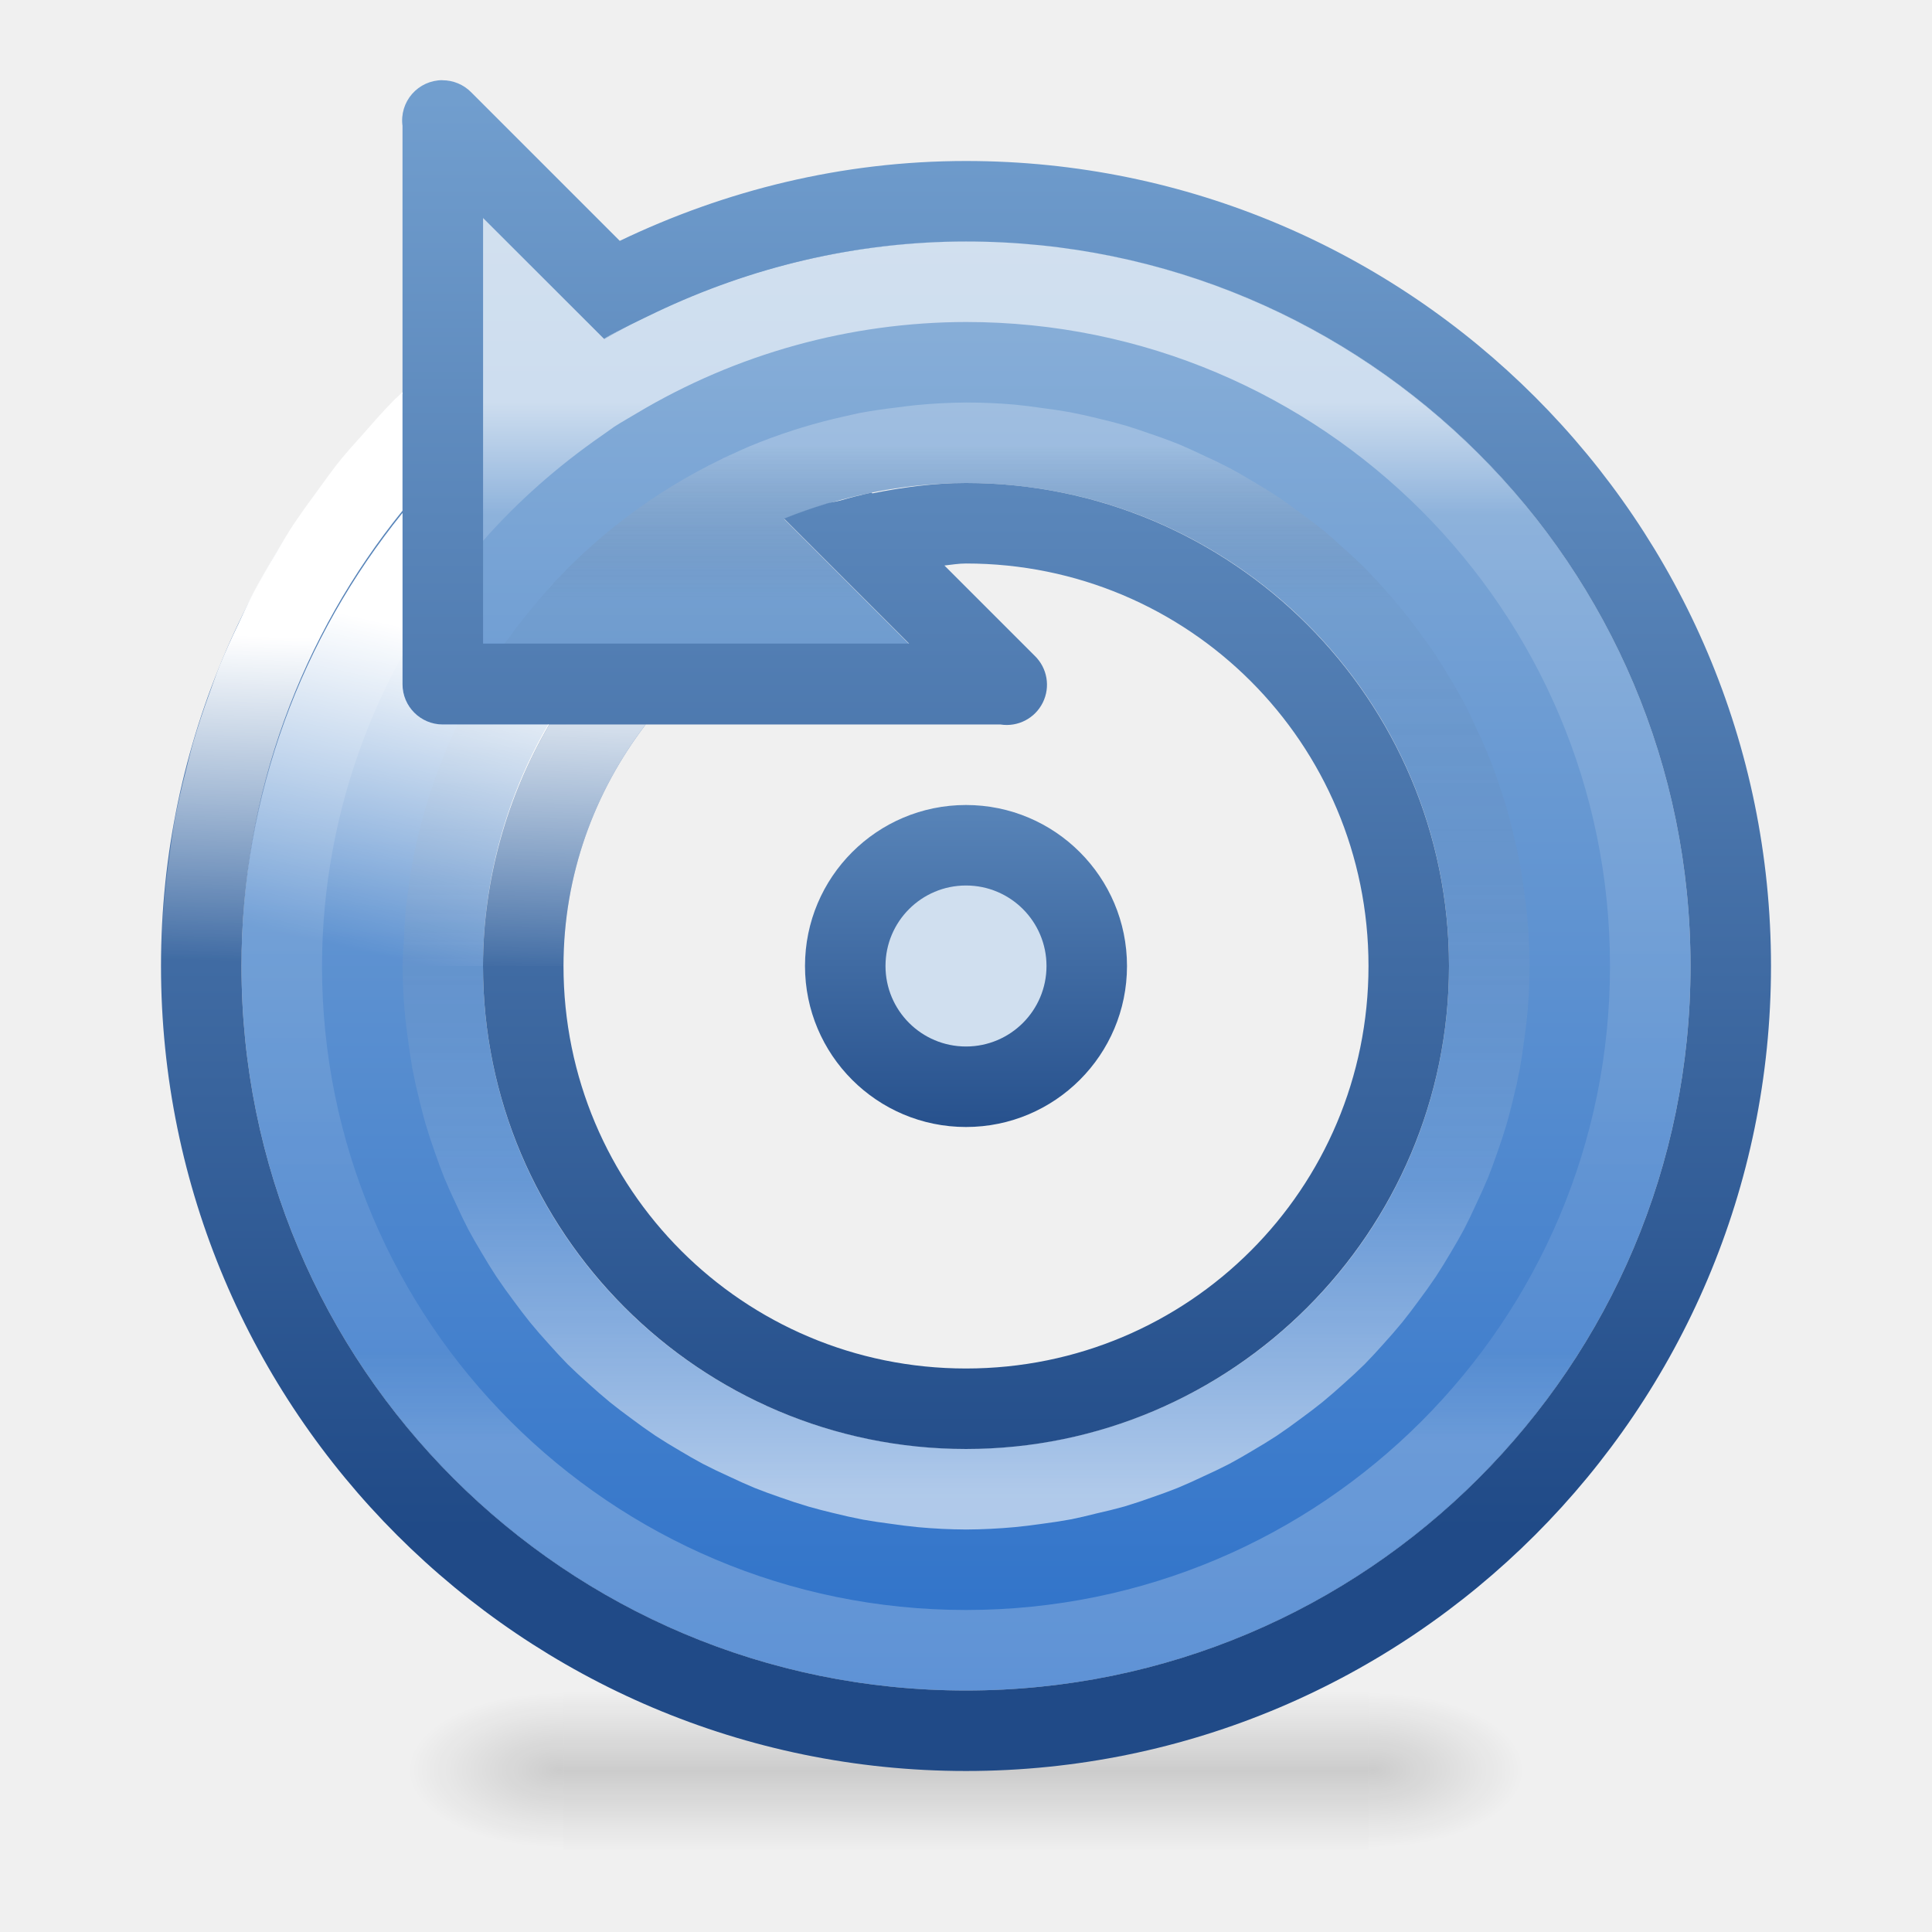
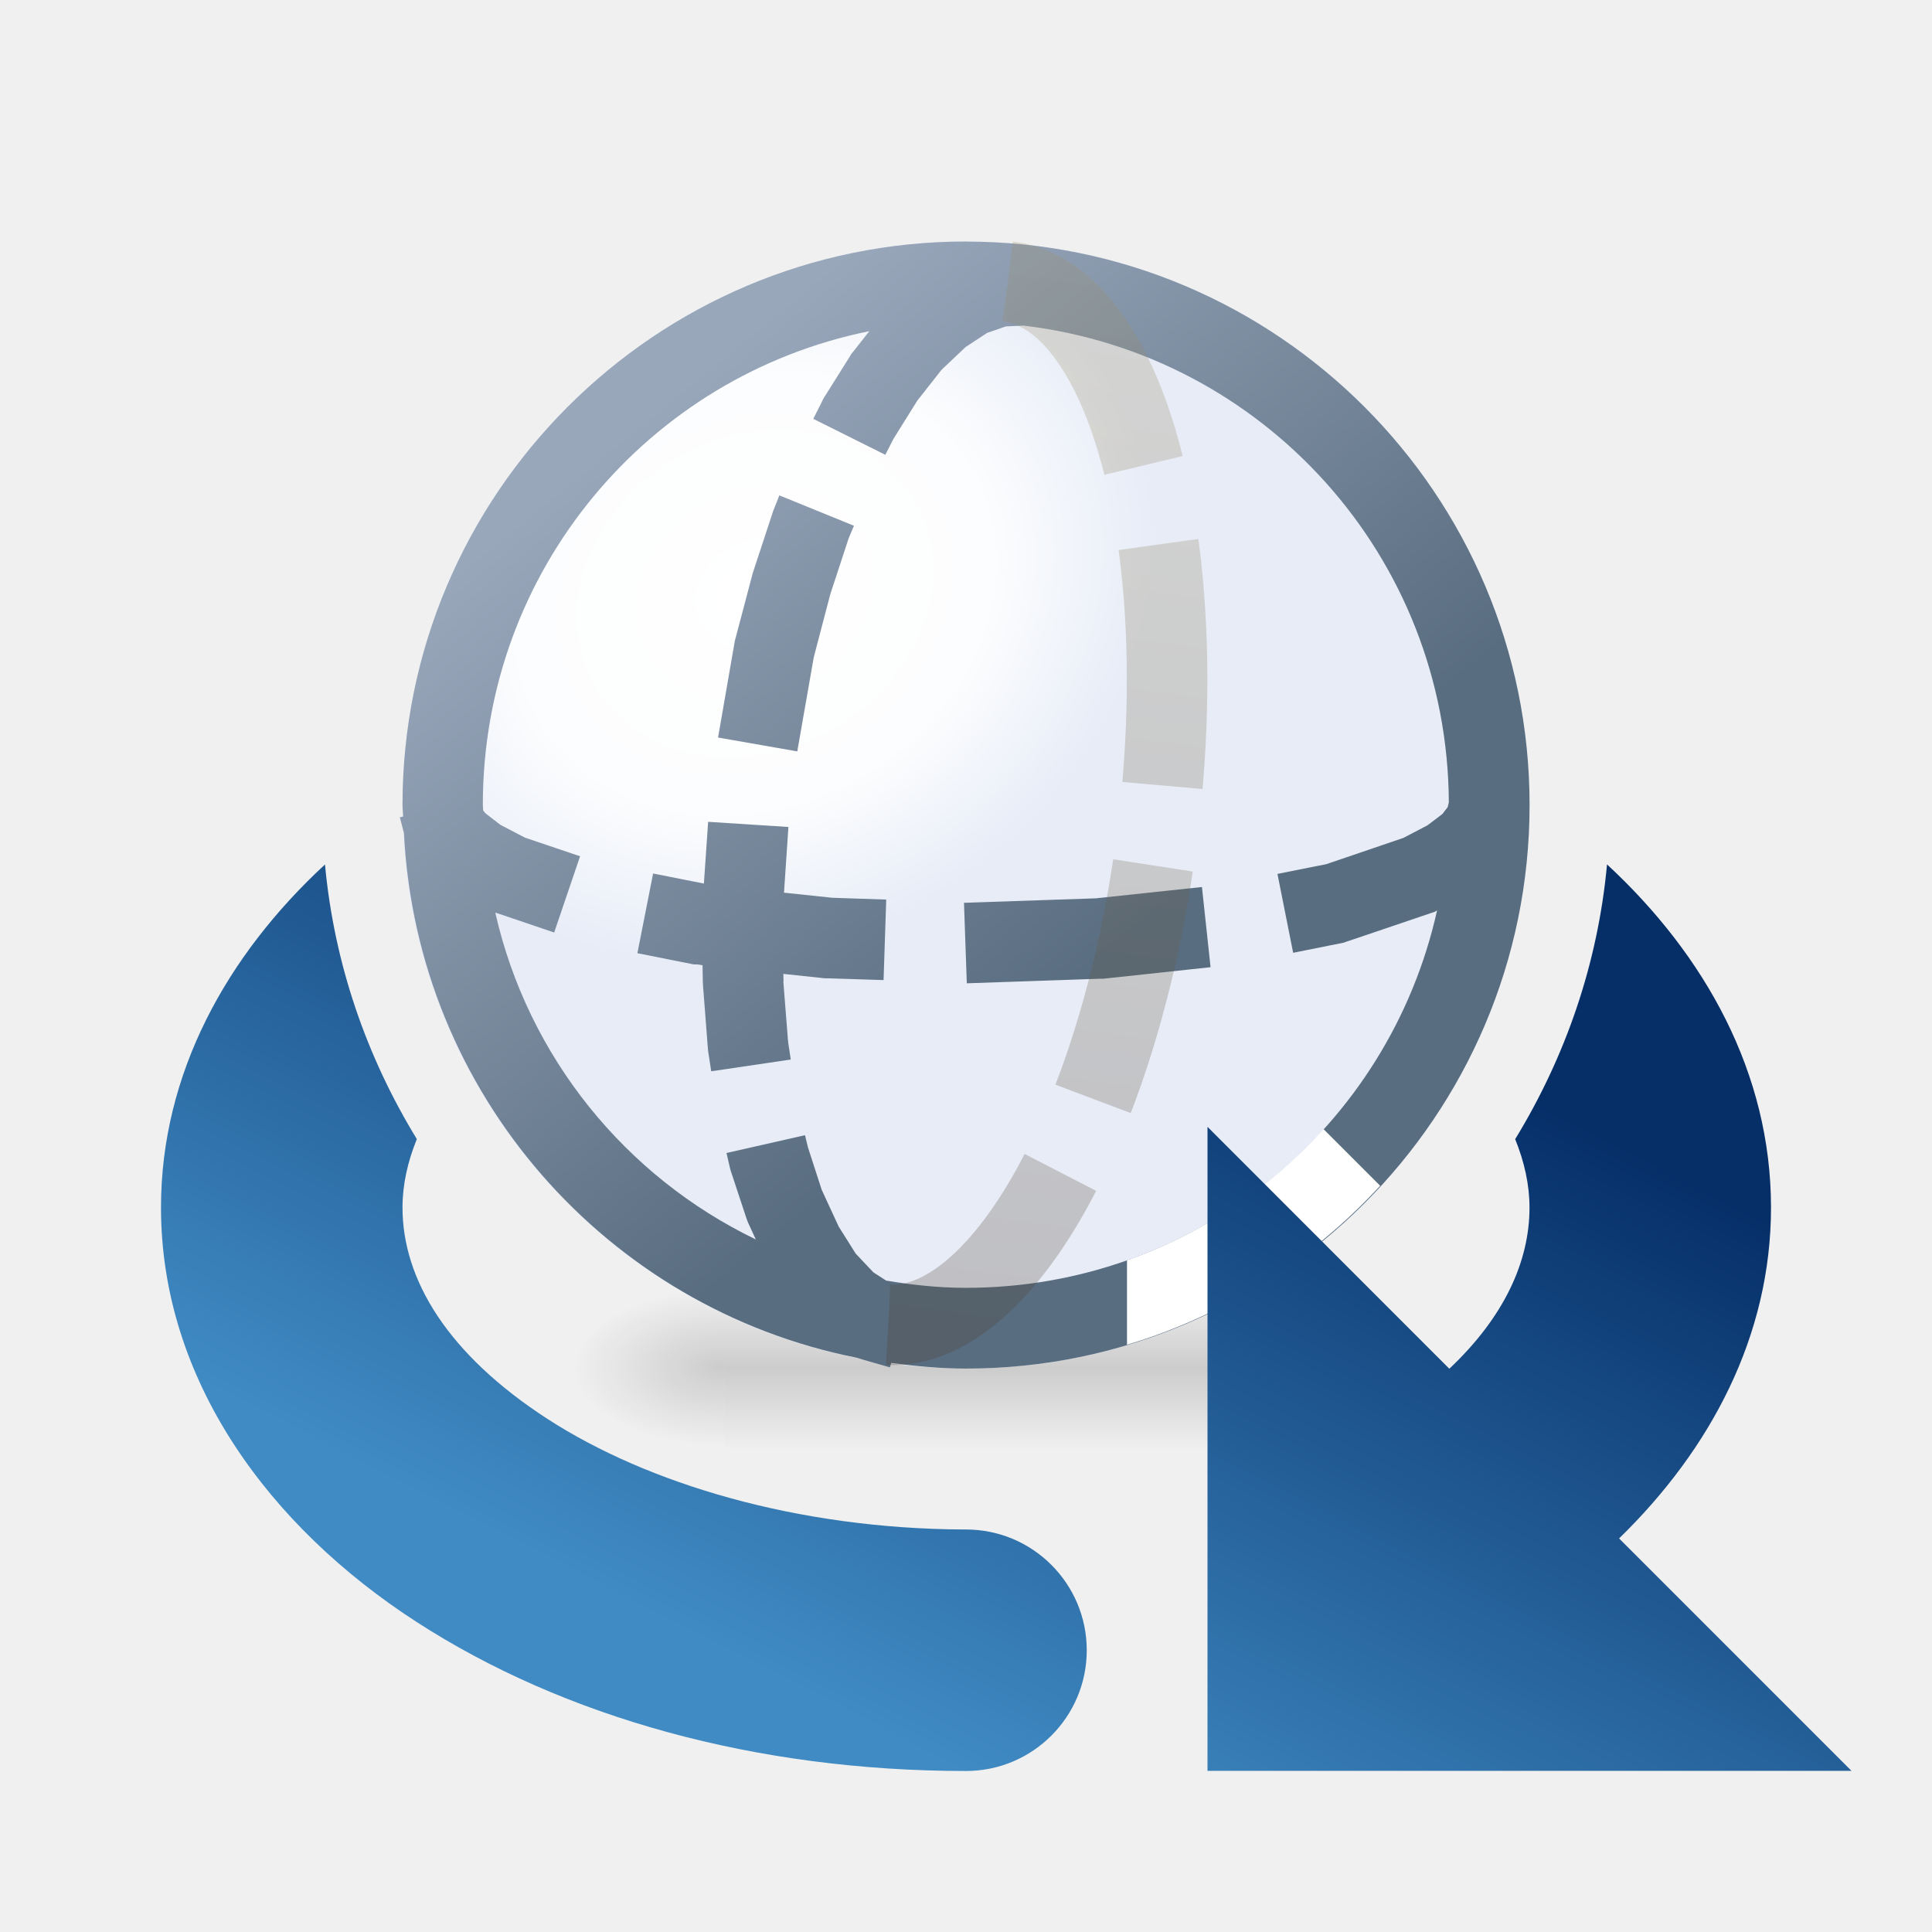
- <svg xmlns="http://www.w3.org/2000/svg" xmlns:xlink="http://www.w3.org/1999/xlink" width="24" height="24" viewBox="0 0 24 24" id="svg4230" version="1.1">
-   <defs id="defs4232">
-     <linearGradient id="linearGradient4871">
-       <stop style="stop-color:#8cb1d8;stop-opacity:1" offset="0" id="stop4873" />
-       <stop style="stop-color:#2d71c9;stop-opacity:1" offset="1" id="stop4875" />
+ <svg xmlns="http://www.w3.org/2000/svg" xmlns:xlink="http://www.w3.org/1999/xlink" width="24" height="24" viewBox="0 0 24 24" id="svg15544" version="1.1">
+   <defs id="defs15546">
+     <linearGradient id="linearGradient11259">
+       <stop offset="0" style="stop-color:#99a7bb;stop-opacity:1" id="stop11261" />
+       <stop offset="1" style="stop-color:#596d80;stop-opacity:1" id="stop11263" />
    </linearGradient>
-     <linearGradient id="linearGradient4865">
-       <stop id="stop4867" style="stop-color:#729fcf;stop-opacity:1" offset="0" />
-       <stop id="stop4869" style="stop-color:#204a87;stop-opacity:1" offset="1" />
+     <radialGradient xlink:href="#linearGradient3600-4" id="radialGradient15468" cx="60.172" cy="1029.074" fx="60.172" fy="1029.074" r="4.5" gradientTransform="matrix(0.4857527,0.8413483,-0.9942677,0.5740415,1003.322,394.3798)" gradientUnits="userSpaceOnUse" />
+     <linearGradient id="linearGradient3600-4">
+       <stop id="stop3602-7" style="stop-color:#ffffff;stop-opacity:1" offset="0" />
+       <stop offset="0.593" style="stop-color:#fcfdfe;stop-opacity:1" id="stop8523" />
+       <stop id="stop3604-6" style="stop-color:#e7ecf7;stop-opacity:1" offset="1" />
    </linearGradient>
-     <linearGradient id="linearGradient4209">
-       <stop style="stop-color:#ffffff;stop-opacity:1" offset="0" id="stop4211" />
-       <stop id="stop4217" offset="0.297" style="stop-color:#ffffff;stop-opacity:0.235" />
-       <stop style="stop-color:#282828;stop-opacity:0.039" offset="0.851" id="stop4219" />
-       <stop style="stop-color:#ffffff;stop-opacity:0.392" offset="1" id="stop4213" />
-     </linearGradient>
-     <linearGradient id="linearGradient4187">
-       <stop style="stop-color:#ffffff;stop-opacity:0" offset="0" id="stop4189" />
-       <stop style="stop-color:#ffffff;stop-opacity:1" offset="1" id="stop4191" />
-     </linearGradient>
-     <linearGradient id="linearGradient4179">
-       <stop style="stop-color:#ffffff;stop-opacity:0" offset="0" id="stop4181" />
-       <stop style="stop-color:#ffffff;stop-opacity:1" offset="1" id="stop4183" />
-     </linearGradient>
-     <linearGradient xlink:href="#linearGradient11072" id="linearGradient11104" gradientUnits="userSpaceOnUse" gradientTransform="matrix(0,1,-1,0,1072.362,1068.362)" x1="2.259" y1="1040.362" x2="19.429" y2="1040.362" />
-     <linearGradient id="linearGradient11072">
-       <stop offset="0" style="stop-color:#ffffff;stop-opacity:1" id="stop11074" />
-       <stop offset="0.571" style="stop-color:#ffffff;stop-opacity:0.235" id="stop11076" />
-       <stop offset="0.623" style="stop-color:#ffffff;stop-opacity:0.078" id="stop11078" />
-       <stop offset="1" style="stop-color:#ffffff;stop-opacity:0.392" id="stop11080" />
-     </linearGradient>
-     <linearGradient xlink:href="#linearGradient11400" id="linearGradient11406" x1="12" y1="5" x2="12" y2="17.895" gradientUnits="userSpaceOnUse" gradientTransform="translate(0,1028.362)" />
-     <linearGradient id="linearGradient11400">
-       <stop style="stop-color:#ffffff;stop-opacity:1;" offset="0" id="stop11402" />
-       <stop id="stop11410" offset="0.11" style="stop-color:#ffffff;stop-opacity:0.235" />
-       <stop id="stop11408" offset="0.914" style="stop-color:#ffffff;stop-opacity:0.157" />
-       <stop style="stop-color:#ffffff;stop-opacity:0.392" offset="1" id="stop11404" />
-     </linearGradient>
-     <linearGradient xlink:href="#linearGradient4865" id="linearGradient11347" x1="11" y1="1029.362" x2="11" y2="1047.362" gradientUnits="userSpaceOnUse" />
-     <linearGradient x1="302.857" y1="366.648" x2="302.857" y2="609.505" id="linearGradient3180" xlink:href="#linearGradient5048" gradientUnits="userSpaceOnUse" gradientTransform="matrix(0.02071006,0,0,0.00823529,4.514793,1046.343)" />
+     <linearGradient xlink:href="#linearGradient11259" id="linearGradient17177" gradientUnits="userSpaceOnUse" gradientTransform="matrix(1.624997,0,0,1.625,-89.5623,-635.1642)" x1="59.867" y1="1027.029" x2="63.354" y2="1031.295" />
+     <linearGradient x1="302.857" y1="366.648" x2="302.857" y2="609.505" id="linearGradient4218" xlink:href="#linearGradient5048" gradientUnits="userSpaceOnUse" gradientTransform="matrix(0.01242604,0,0,0.00823529,7.508875,1041.343)" />
    <linearGradient id="linearGradient5048">
      <stop id="stop5050" style="stop-color:#000000;stop-opacity:0" offset="0" />
      <stop id="stop5056" style="stop-color:#000000;stop-opacity:1" offset="0.5" />
      <stop id="stop5052" style="stop-color:#000000;stop-opacity:0" offset="1" />
    </linearGradient>
-     <radialGradient cx="605.714" cy="486.648" r="117.143" fx="605.714" fy="486.648" id="radialGradient3048" xlink:href="#linearGradient5060" gradientUnits="userSpaceOnUse" gradientTransform="matrix(-0.01606478,0,0,0.00823529,16.68161,1046.343)" />
+     <radialGradient cx="605.714" cy="486.648" r="117.143" fx="605.714" fy="486.648" id="radialGradient3048-2" xlink:href="#linearGradient5060" gradientUnits="userSpaceOnUse" gradientTransform="matrix(-0.01566318,0,0,0.00823529,18.43958,1041.343)" />
    <linearGradient id="linearGradient5060">
      <stop id="stop5062" style="stop-color:#000000;stop-opacity:1" offset="0" />
      <stop id="stop5064" style="stop-color:#000000;stop-opacity:0" offset="1" />
    </linearGradient>
-     <radialGradient cx="605.714" cy="486.648" r="117.143" fx="605.714" fy="486.648" id="radialGradient3045" xlink:href="#linearGradient5060" gradientUnits="userSpaceOnUse" gradientTransform="matrix(0.01606478,0,0,0.00823529,7.318391,1046.343)" />
-     <linearGradient xlink:href="#linearGradient9514" id="linearGradient9520" x1="12" y1="1038.362" x2="12" y2="1042.362" gradientUnits="userSpaceOnUse" />
-     <linearGradient id="linearGradient9514">
-       <stop style="stop-color:#5884b8;stop-opacity:1" offset="0" id="stop9516" />
-       <stop style="stop-color:#27518d;stop-opacity:1" offset="1" id="stop9518" />
+     <radialGradient cx="605.714" cy="486.648" r="117.143" fx="605.714" fy="486.648" id="radialGradient3045-5" xlink:href="#linearGradient5060" gradientUnits="userSpaceOnUse" gradientTransform="matrix(0.01566318,0,0,0.00823529,5.560422,1041.343)" />
+     <linearGradient id="linearGradient14454">
+       <stop style="stop-color:#a99d70;stop-opacity:1" offset="0" id="stop14456" />
+       <stop style="stop-color:#46382a;stop-opacity:1" offset="1" id="stop14458" />
    </linearGradient>
-     <linearGradient xlink:href="#linearGradient4871" id="linearGradient13172" x1="12" y1="1031.362" x2="12" y2="1049.362" gradientUnits="userSpaceOnUse" />
-     <linearGradient xlink:href="#linearGradient4179" id="linearGradient4185" x1="5.105" y1="1040.318" x2="6" y2="1036.362" gradientUnits="userSpaceOnUse" />
-     <linearGradient xlink:href="#linearGradient4187" id="linearGradient4193" x1="5.856" y1="1040.406" x2="6" y2="1036.362" gradientUnits="userSpaceOnUse" />
-     <linearGradient xlink:href="#linearGradient4209" id="linearGradient4215" x1="12" y1="1046.925" x2="12" y2="1033.893" gradientUnits="userSpaceOnUse" />
+     <linearGradient id="linearGradient14446">
+       <stop id="stop14448" style="stop-color:#ffefb9;stop-opacity:1" offset="0" />
+       <stop offset="0.691" style="stop-color:#f0d880;stop-opacity:1" id="stop14450" />
+       <stop id="stop14452" style="stop-color:#d0a840;stop-opacity:1" offset="1" />
+     </linearGradient>
+     <radialGradient xlink:href="#linearGradient14446" id="radialGradient11171" gradientUnits="userSpaceOnUse" gradientTransform="matrix(0.6037423,1.045709,-1.235772,0.7134765,1224.748,238.5939)" cx="60.172" cy="1029.074" fx="60.172" fy="1029.074" r="4.5" />
+     <linearGradient xlink:href="#linearGradient14454" id="linearGradient11227" x1="-136.91" y1="-1020.471" x2="-136.769" y2="-1035.953" gradientUnits="userSpaceOnUse" />
+     <linearGradient xlink:href="#linearGradient8647-7" id="linearGradient15524-5" gradientUnits="userSpaceOnUse" gradientTransform="matrix(2.125,0,0,1.375009,-120.8125,-372.7092)" x1="60.984" y1="1033.802" x2="65.229" y2="1028.432" />
+     <linearGradient id="linearGradient8647-7">
+       <stop style="stop-color:#408bc4;stop-opacity:1" offset="0" id="stop8649-8" />
+       <stop style="stop-color:#062f68;stop-opacity:1" offset="1" id="stop8651-1" />
+     </linearGradient>
  </defs>
  <g id="layer1" transform="translate(0,-1028.362)">
-     <path style="opacity:1;fill:url(#linearGradient13172);fill-opacity:1.0;fill-rule:evenodd;stroke:none;stroke-width:1;stroke-linecap:square;stroke-linejoin:miter;stroke-miterlimit:4;stroke-dasharray:none;stroke-dashoffset:0;stroke-opacity:1" d="m 6,1031.069 0,2.596 c -1.837,1.647 -3,4.031 -3,6.697 0,4.976 4.024,9 9,9 4.976,0 9,-4.024 9,-9 0,-4.976 -4.024,-9 -9,-9 -1.636,0 -3.165,0.442 -4.486,1.203 -0.004,0 -0.008,0 -0.012,0.01 L 6,1031.069 Z m 6,3.293 a 6,6 0 0 1 6,6 6,6 0 0 1 -6,6 6,6 0 0 1 -6,-6 6,6 0 0 1 1.535,-4 l 3.758,0 -1.553,-1.553 a 6,6 0 0 1 0.523,-0.184 l -0.002,0 A 6,6 0 0 1 12,1034.362 Z" id="ellipse11214" />
-     <path style="color:#000000;display:inline;overflow:visible;visibility:visible;opacity:0.8;fill:none;fill-opacity:1;fill-rule:nonzero;stroke:url(#linearGradient11104);stroke-width:0.985;stroke-linecap:square;stroke-linejoin:miter;stroke-miterlimit:4;stroke-dasharray:none;stroke-dashoffset:0;stroke-opacity:1;marker:none;enable-background:accumulate" id="path11088" d="m 32.5,1079.862 7,0 0,-0.834 1.5,1.334 -1.5,1.333 0,-0.833 -7,0 0,7 0.833,0 -1.333,1.5 -1.333,-1.5 0.833,0 0,-7 -7,0 0,0.833 -1.5,-1.333 1.5,-1.333 0,0.833 7,0 0,-7 -0.834,0 1.334,-1.5 1.333,1.5 -0.833,0 z" />
-     <path style="opacity:0.6;fill:url(#linearGradient11406);fill-opacity:1;fill-rule:evenodd;stroke:none;stroke-width:1;stroke-linecap:round;stroke-linejoin:round;stroke-miterlimit:4;stroke-dasharray:none;stroke-dashoffset:0;stroke-opacity:1" d="m 6,1031.069 0,2.598 a 9,9 0 0 0 -3,6.695 9,9 0 0 0 9,9 9,9 0 0 0 9,-9 9,9 0 0 0 -9,-9 9,9 0 0 0 -4.494,1.213 L 6,1031.069 Z m 6,1.293 a 8,8 0 0 1 8,8 8,8 0 0 1 -8,8 8,8 0 0 1 -8,-8 8,8 0 0 1 2,-5.281 c 0.437,-0.496 0.936,-0.934 1.48,-1.311 a 8,8 0 0 1 0.148,-0.105 c 0.092,-0.06 0.189,-0.113 0.283,-0.17 A 8,8 0 0 1 12,1032.362 Z m 0,1 a 7,7 0 0 1 0.562,0.025 7,7 0 0 0 -0.562,-0.025 z m -0.625,0.033 a 7,7 0 0 0 -0.236,0.029 7,7 0 0 1 0.236,-0.029 z m 1.629,0.047 a 7,7 0 0 1 0.256,0.037 7,7 0 0 0 -0.256,-0.037 z m -2.342,0.055 a 7,7 0 0 0 -0.162,0.037 7,7 0 0 1 0.162,-0.037 z m 3.029,0.078 a 7,7 0 0 1 0.268,0.07 7,7 0 0 0 -0.268,-0.07 z m -3.727,0.098 a 7,7 0 0 0 -0.062,0.018 7,7 0 0 1 0.062,-0.018 z m 4.305,0.076 a 7,7 0 0 1 0.367,0.133 7,7 0 0 0 -0.367,-0.133 z m 0.658,0.264 a 7,7 0 0 1 0.342,0.164 7,7 0 0 0 -0.342,-0.164 z m 0.656,0.346 a 7,7 0 0 1 0.279,0.172 7,7 0 0 0 -0.279,-0.172 z m 0.555,0.369 a 7,7 0 0 1 0.291,0.219 7,7 0 0 0 -0.291,-0.219 z m 0.541,0.44 a 7,7 0 0 1 0.26,0.24 7,7 0 0 0 -0.26,-0.24 z m -9.811,0.445 a 7,7 0 0 0 -0.023,0.023 c -0.012,0.014 -0.024,0.027 -0.035,0.041 a 7,7 0 0 1 0.059,-0.064 z m 10.33,0.074 a 7,7 0 0 1 0.219,0.252 7,7 0 0 0 -0.219,-0.252 z m 0.416,0.51 a 7,7 0 0 1 0.219,0.307 7,7 0 0 0 -0.219,-0.307 z m 0.42,0.635 a 7,7 0 0 1 0.146,0.256 7,7 0 0 0 -0.146,-0.256 z m 0.305,0.584 a 7,7 0 0 1 0.145,0.324 7,7 0 0 0 -0.145,-0.324 z m 0.264,0.648 a 7,7 0 0 1 0.111,0.34 7,7 0 0 0 -0.111,-0.34 z m 0.195,0.66 a 7,7 0 0 1 0.078,0.357 7,7 0 0 0 -0.078,-0.357 z m 0.129,0.693 a 7,7 0 0 1 0.041,0.334 7,7 0 0 0 -0.041,-0.334 z m -13.869,0.092 a 7,7 0 0 0 -0.016,0.107 7,7 0 0 1 0.016,-0.107 z m -0.041,0.521 A 7,7 0 0 0 5,1040.362 a 7,7 0 0 1 0.018,-0.332 z M 19,1040.362 a 7,7 0 0 1 -0.029,0.586 7,7 0 0 0 0.029,-0.586 z m -13.969,0.611 a 7,7 0 0 0 0.041,0.334 7,7 0 0 1 -0.041,-0.334 z m 13.896,0.338 a 7,7 0 0 1 -0.051,0.332 7,7 0 0 0 0.051,-0.332 z m -13.805,0.332 a 7,7 0 0 0 0.078,0.357 7,7 0 0 1 -0.078,-0.357 z m 13.664,0.4 a 7,7 0 0 1 -0.072,0.277 7,7 0 0 0 0.072,-0.277 z m -13.502,0.277 a 7,7 0 0 0 0.111,0.34 7,7 0 0 1 -0.111,-0.34 z m 13.303,0.387 a 7,7 0 0 1 -0.104,0.277 7,7 0 0 0 0.104,-0.277 z m -13.072,0.277 a 7,7 0 0 0 0.145,0.324 7,7 0 0 1 -0.145,-0.324 z m 12.824,0.324 a 7,7 0 0 1 -0.154,0.322 7,7 0 0 0 0.154,-0.322 z m -12.521,0.328 a 7,7 0 0 0 0.146,0.256 7,7 0 0 1 -0.146,-0.256 z m 12.186,0.309 a 7,7 0 0 1 -0.17,0.275 7,7 0 0 0 0.17,-0.275 z m -11.838,0.275 a 7,7 0 0 0 0.219,0.307 7,7 0 0 1 -0.219,-0.307 z m 11.449,0.307 a 7,7 0 0 1 -0.197,0.258 7,7 0 0 0 0.197,-0.258 z m -11.033,0.258 a 7,7 0 0 0 0.219,0.252 7,7 0 0 1 -0.219,-0.252 z m 10.584,0.289 a 7,7 0 0 1 -0.211,0.225 7,7 0 0 0 0.211,-0.225 z M 7.062,1045.317 a 7,7 0 0 0 0.225,0.211 7,7 0 0 1 -0.225,-0.211 z m 9.613,0.244 a 7,7 0 0 1 -0.252,0.219 7,7 0 0 0 0.252,-0.219 z m -9.1,0.219 a 7,7 0 0 0 0.258,0.197 7,7 0 0 1 -0.258,-0.197 z m 8.59,0.197 a 7,7 0 0 1 -0.307,0.219 7,7 0 0 0 0.307,-0.219 z m -8.025,0.219 a 7,7 0 0 0 0.275,0.17 7,7 0 0 1 -0.275,-0.17 z m 7.391,0.201 a 7,7 0 0 1 -0.256,0.146 7,7 0 0 0 0.256,-0.146 z m -6.801,0.15 a 7,7 0 0 0 0.322,0.154 7,7 0 0 1 -0.322,-0.154 z m 6.217,0.154 a 7,7 0 0 1 -0.324,0.145 7,7 0 0 0 0.324,-0.145 z m -5.57,0.145 a 7,7 0 0 0 0.277,0.103 7,7 0 0 1 -0.277,-0.103 z m 4.92,0.119 a 7,7 0 0 1 -0.326,0.109 7,7 0 0 0 0.326,-0.109 z m -4.256,0.111 a 7,7 0 0 0 0.299,0.076 7,7 0 0 1 -0.299,-0.076 z m 0.299,0.076 a 7,7 0 0 0 0.715,0.137 7,7 0 0 1 -0.336,-0.053 7,7 0 0 1 -0.379,-0.084 z m 3.277,0.01 a 7,7 0 0 1 -0.312,0.07 7,7 0 0 1 -0.217,0.035 7,7 0 0 0 0.529,-0.105 z m -0.727,0.135 a 7,7 0 0 1 -0.279,0.033 7,7 0 0 0 0.279,-0.033 z m -1.479,0.035 a 7,7 0 0 0 0.588,0.029 7,7 0 0 0 0.418,-0.022 7,7 0 0 1 -0.418,0.02 7,7 0 0 1 -0.588,-0.027 z" id="path11387" />
-     <g id="g11875">
-       <rect width="10" height="2" x="7" y="1049.362" id="rect2879" style="display:inline;overflow:visible;visibility:visible;opacity:0.15;fill:url(#linearGradient3180);fill-opacity:1;fill-rule:nonzero;stroke:none;stroke-width:1;marker:none" />
-       <path d="m 7,1049.362 c 0,0 0,2 0,2 -0.827,0 -2,-0.448 -2,-1 0,-0.552 0.923,-1 2,-1 z" id="path2881" style="display:inline;overflow:visible;visibility:visible;opacity:0.15;fill:url(#radialGradient3048);fill-opacity:1;fill-rule:nonzero;stroke:none;stroke-width:1;marker:none" />
-       <path d="m 17,1049.362 c 0,0 0,2 0,2 0.827,0 2,-0.448 2,-1 0,-0.552 -0.923,-1 -2,-1 z" id="path2883" style="display:inline;overflow:visible;visibility:visible;opacity:0.15;fill:url(#radialGradient3045);fill-opacity:1;fill-rule:nonzero;stroke:none;stroke-width:1;marker:none" />
+     <path style="color:#000000;font-style:normal;font-variant:normal;font-weight:normal;font-stretch:normal;font-size:medium;line-height:normal;font-family:sans-serif;text-indent:0;text-align:start;text-decoration:none;text-decoration-line:none;text-decoration-style:solid;text-decoration-color:#000000;letter-spacing:normal;word-spacing:normal;text-transform:none;direction:ltr;block-progression:tb;writing-mode:lr-tb;baseline-shift:baseline;text-anchor:start;white-space:normal;clip-rule:nonzero;display:inline;overflow:visible;visibility:visible;opacity:0.879;isolation:auto;mix-blend-mode:normal;color-interpolation:sRGB;color-interpolation-filters:linearRGB;solid-color:#000000;solid-opacity:1;fill:#ffffff;fill-opacity:1;fill-rule:evenodd;stroke:none;stroke-width:2;stroke-linecap:butt;stroke-linejoin:miter;stroke-miterlimit:4;stroke-dasharray:none;stroke-dashoffset:0;stroke-opacity:1;color-rendering:auto;image-rendering:auto;shape-rendering:auto;text-rendering:auto;enable-background:accumulate" d="m 26.035,1057.722 c -0.298,0.153 -0.587,0.315 -0.861,0.492 -0.408,0.264 -0.787,0.563 -1.137,0.887 0.115,1.242 0.521,2.398 1.141,3.412 0.224,-0.552 0.691,-1.095 1.395,-1.6 C 26.21,1060.139 26,1059.277 26,1058.362 c 0,-0.216 0.013,-0.431 0.035,-0.641 z m 11.93,0 c 0.022,0.21 0.035,0.425 0.035,0.641 0,0.915 -0.21,1.777 -0.572,2.551 0.704,0.505 1.171,1.048 1.395,1.6 0.62,-1.014 1.026,-2.17 1.141,-3.412 -0.35,-0.324 -0.729,-0.623 -1.137,-0.887 -0.274,-0.177 -0.564,-0.339 -0.861,-0.492 z m -1.719,4.887 c -0.369,0.369 -0.79,0.686 -1.246,0.949 l 0,2.215 c 0.999,-0.407 1.901,-1.006 2.652,-1.758 l -1.404,-1.406 -0.002,0 z m -5.848,5.213 c -0.004,0 -0.008,0.014 -0.012,0.014 a 1.5,1.51 0 0 1 0.012,-0.014 z m -0.289,0.459 c -0.005,0.012 -0.009,0.024 -0.014,0.037 a 1.5,1.51 0 0 1 0.014,-0.037 z m -0.084,0.832 c 0.002,0.01 0.004,0.019 0.006,0.029 a 1.5,1.51 0 0 1 -0.006,-0.029 z m 0.35,0.725 c 0.004,0 0.006,0.014 0.01,0.014 a 1.5,1.51 0 0 1 -0.01,-0.014 z m 0.414,0.334 c 0.012,0.01 0.023,0.01 0.035,0.018 a 1.5,1.51 0 0 1 -0.035,-0.018 z" id="ellipse19812" />
+     <g id="g17418">
+       <rect width="6" height="2" x="9" y="1044.362" id="rect2879" style="display:inline;overflow:visible;visibility:visible;opacity:0.15;fill:url(#linearGradient4218);fill-opacity:1;fill-rule:nonzero;stroke:none;stroke-width:1;marker:none" />
+       <path d="m 9,1044.362 c 0,0 0,2 0,2 -0.807,0 -1.95,-0.448 -1.95,-1 0,-0.552 0.9,-1 1.95,-1 z" id="path2881" style="display:inline;overflow:visible;visibility:visible;opacity:0.15;fill:url(#radialGradient3048-2);fill-opacity:1;fill-rule:nonzero;stroke:none;stroke-width:1;marker:none" />
+       <path d="m 15,1044.362 c 0,0 0,2 0,2 0.807,0 1.95,-0.448 1.95,-1 0,-0.552 -0.9,-1 -1.95,-1 z" id="path2883" style="display:inline;overflow:visible;visibility:visible;opacity:0.15;fill:url(#radialGradient3045-5);fill-opacity:1;fill-rule:nonzero;stroke:none;stroke-width:1;marker:none" />
    </g>
-     <ellipse style="opacity:1;fill:url(#linearGradient9520);fill-opacity:1;fill-rule:evenodd;stroke:none;stroke-width:1;stroke-linecap:round;stroke-linejoin:round;stroke-miterlimit:4;stroke-dasharray:none;stroke-dashoffset:0;stroke-opacity:1" id="path11315" cx="12" cy="1040.362" rx="2" ry="2" />
-     <ellipse ry="1" rx="1" cy="1040.362" cx="12" id="ellipse9488" style="opacity:1;fill:#d0dfef;fill-opacity:1;fill-rule:evenodd;stroke:none;stroke-width:1;stroke-linecap:round;stroke-linejoin:round;stroke-miterlimit:4;stroke-dasharray:none;stroke-dashoffset:0;stroke-opacity:1" />
-     <path id="path4206" d="m 12,1033.362 a 7,7 0 0 0 -0.625,0.033 7,7 0 0 0 -0.236,0.029 7,7 0 0 0 -0.469,0.07 7,7 0 0 0 -0.191,0.043 7,7 0 0 0 -0.514,0.135 7,7 0 0 0 -0.105,0.033 7,7 0 0 0 -0.562,0.207 7,7 0 0 0 -0.191,0.086 7,7 0 0 0 -0.121,0.055 c -0.006,0 -0.012,0.01 -0.018,0.01 a 7,7 0 0 0 -1.193,0.729 7,7 0 0 0 -0.535,0.449 7,7 0 0 0 -0.352,0.352 7,7 0 0 0 -0.076,0.084 c -0.009,0.011 -0.018,0.021 -0.027,0.031 a 7,7 0 0 0 -0.465,0.58 c -0.018,0.026 -0.04,0.048 -0.059,0.074 l 0.006,0 a 7,7 0 0 0 -1.111,2.549 7,7 0 0 0 -0.094,0.58 7,7 0 0 0 -0.018,0.125 7,7 0 0 0 -0.025,0.414 7,7 0 0 0 -0.018,0.332 7,7 0 0 0 0.029,0.6 7,7 0 0 0 0.043,0.346 7,7 0 0 0 0.051,0.336 7,7 0 0 0 0.084,0.379 7,7 0 0 0 0.078,0.299 7,7 0 0 0 0.119,0.363 7,7 0 0 0 0.111,0.301 7,7 0 0 0 0.145,0.324 7,7 0 0 0 0.156,0.324 7,7 0 0 0 0.164,0.287 7,7 0 0 0 0.186,0.301 7,7 0 0 0 0.219,0.307 7,7 0 0 0 0.197,0.258 7,7 0 0 0 0.234,0.27 7,7 0 0 0 0.236,0.254 7,7 0 0 0 0.254,0.236 7,7 0 0 0 0.27,0.234 7,7 0 0 0 0.258,0.197 7,7 0 0 0 0.307,0.219 7,7 0 0 0 0.301,0.185 7,7 0 0 0 0.287,0.164 7,7 0 0 0 0.324,0.156 7,7 0 0 0 0.324,0.145 7,7 0 0 0 0.301,0.111 7,7 0 0 0 0.363,0.119 7,7 0 0 0 0.299,0.078 7,7 0 0 0 0.379,0.084 7,7 0 0 0 0.336,0.051 7,7 0 0 0 0.346,0.043 7,7 0 0 0 0.6,0.029 7,7 0 0 0 0.6,-0.029 7,7 0 0 0 0.324,-0.039 7,7 0 0 0 0.381,-0.059 7,7 0 0 0 0.312,-0.072 7,7 0 0 0 0.346,-0.086 7,7 0 0 0 0.359,-0.119 7,7 0 0 0 0.301,-0.111 7,7 0 0 0 0.324,-0.145 7,7 0 0 0 0.324,-0.156 7,7 0 0 0 0.287,-0.164 7,7 0 0 0 0.301,-0.185 7,7 0 0 0 0.307,-0.219 7,7 0 0 0 0.258,-0.197 7,7 0 0 0 0.27,-0.234 7,7 0 0 0 0.254,-0.236 7,7 0 0 0 0.236,-0.254 7,7 0 0 0 0.234,-0.27 7,7 0 0 0 0.197,-0.258 7,7 0 0 0 0.219,-0.307 7,7 0 0 0 0.186,-0.301 7,7 0 0 0 0.164,-0.287 7,7 0 0 0 0.156,-0.324 7,7 0 0 0 0.145,-0.324 7,7 0 0 0 0.111,-0.301 7,7 0 0 0 0.119,-0.363 7,7 0 0 0 0.078,-0.299 7,7 0 0 0 0.084,-0.379 7,7 0 0 0 0.051,-0.334 7,7 0 0 0 0.043,-0.35 7,7 0 0 0 0.029,-0.598 7,7 0 0 0 -0.029,-0.6 7,7 0 0 0 -0.043,-0.346 7,7 0 0 0 -0.051,-0.336 7,7 0 0 0 -0.084,-0.379 7,7 0 0 0 -0.078,-0.299 7,7 0 0 0 -0.119,-0.363 7,7 0 0 0 -0.111,-0.301 7,7 0 0 0 -0.145,-0.324 7,7 0 0 0 -0.156,-0.324 7,7 0 0 0 -0.164,-0.287 7,7 0 0 0 -0.186,-0.301 7,7 0 0 0 -0.219,-0.307 7,7 0 0 0 -0.197,-0.258 7,7 0 0 0 -0.234,-0.27 7,7 0 0 0 -0.236,-0.254 7,7 0 0 0 -0.268,-0.248 7,7 0 0 0 -0.24,-0.213 7,7 0 0 0 -0.301,-0.227 7,7 0 0 0 -0.275,-0.197 7,7 0 0 0 -0.305,-0.188 7,7 0 0 0 -0.287,-0.164 7,7 0 0 0 -0.344,-0.166 7,7 0 0 0 -0.285,-0.129 7,7 0 0 0 -0.381,-0.139 7,7 0 0 0 -0.277,-0.092 7,7 0 0 0 -0.363,-0.094 7,7 0 0 0 -0.336,-0.074 7,7 0 0 0 -0.34,-0.051 7,7 0 0 0 -0.346,-0.043 A 7,7 0 0 0 12,1033.362 Z m 0,1 a 6,6 0 0 1 6,6 6,6 0 0 1 -6,6 6,6 0 0 1 -6,-6 6,6 0 0 1 1.535,-4 l 3.758,0 -1.553,-1.553 A 6,6 0 0 1 12,1034.362 Z" style="opacity:0.6;fill:url(#linearGradient4215);fill-opacity:1;fill-rule:evenodd;stroke:none;stroke-width:1;stroke-linecap:butt;stroke-linejoin:round;stroke-miterlimit:4;stroke-dasharray:none;stroke-dashoffset:0;stroke-opacity:1" />
-     <path style="color:#000000;font-style:normal;font-variant:normal;font-weight:normal;font-stretch:normal;font-size:medium;line-height:normal;font-family:sans-serif;text-indent:0;text-align:start;text-decoration:none;text-decoration-line:none;text-decoration-style:solid;text-decoration-color:#000000;letter-spacing:normal;word-spacing:normal;text-transform:none;direction:ltr;block-progression:tb;writing-mode:lr-tb;baseline-shift:baseline;text-anchor:start;white-space:normal;clip-rule:nonzero;display:inline;overflow:visible;visibility:visible;opacity:1;isolation:auto;mix-blend-mode:normal;color-interpolation:sRGB;color-interpolation-filters:linearRGB;solid-color:#000000;solid-opacity:1;fill:url(#linearGradient11347);fill-opacity:1;fill-rule:evenodd;stroke:none;stroke-width:1;stroke-linecap:square;stroke-linejoin:miter;stroke-miterlimit:4;stroke-dasharray:none;stroke-dashoffset:0;stroke-opacity:1;color-rendering:auto;image-rendering:auto;shape-rendering:auto;text-rendering:auto;enable-background:accumulate" d="M 5.494,1029.358 A 0.5,0.5 0 0 0 5,1029.925 l 0,3.33 c -1.844,1.813 -3,4.321 -3,7.107 0,5.517 4.483,10 10,10 5.517,0 10,-4.483 10,-10 0,-5.517 -4.483,-10 -10,-10 -1.543,0 -2.995,0.366 -4.301,0.992 L 6,1029.655 5.854,1029.509 a 0.5,0.5 0 0 0 -0.359,-0.15 z M 6,1031.069 l 1.502,1.502 c 0.212,-0.123 0.436,-0.227 0.658,-0.334 1.166,-0.552 2.462,-0.875 3.84,-0.875 4.976,0 9,4.024 9,9 0,4.976 -4.024,9 -9,9 -4.976,0 -9,-4.024 -9,-9 0,-2.138 0.756,-4.088 2,-5.629 l 0,2.129 c 2.8e-5,0.276 0.224,0.5 0.5,0.5 l 1.324,0 C 6.308,1038.246 6,1039.267 6,1040.362 c 0,3.308 2.692,6 6,6 3.308,0 6,-2.692 6,-6 0,-3.308 -2.692,-6 -6,-6 -0.4,0 -0.786,0.053 -1.164,0.129 l -0.008,-0.01 a 6,6 0 0 0 -0.387,0.098 c -0.06,0.016 -0.123,0.023 -0.182,0.041 l 0.004,0 a 6,6 0 0 0 -0.523,0.184 l 1.553,1.553 -2.271,0 -1.482,0 -1.039,0 -0.5,0 0,-0.5 0,-2.199 0,-1.283 0,-1.311 z m 6,4.293 c 2.767,0 5,2.233 5,5 0,2.767 -2.233,5 -5,5 -2.767,0 -5,-2.233 -5,-5 0,-1.133 0.386,-2.166 1.021,-3 l 4.408,0 a 0.5,0.5 0 0 0 0.424,-0.854 l -0.146,-0.146 -0.975,-0.975 c 0.09,-0.01 0.176,-0.025 0.268,-0.025 z" id="path11114" />
-     <path style="opacity:1;fill:url(#linearGradient4185);fill-opacity:1;fill-rule:evenodd;stroke:none;stroke-width:1;stroke-linecap:square;stroke-linejoin:miter;stroke-miterlimit:4;stroke-dasharray:none;stroke-dashoffset:0;stroke-opacity:1" d="m 5,1034.735 c -1.243,1.541 -2,3.489 -2,5.627 l 3,0 c 0.004,-1.054 0.287,-2.089 0.818,-3 l -1.318,0 c -0.276,0 -0.5,-0.224 -0.5,-0.5 z" id="path9498" />
-     <path style="opacity:1;fill:url(#linearGradient4193);fill-opacity:1;fill-rule:evenodd;stroke:none;stroke-width:1;stroke-linecap:round;stroke-linejoin:round;stroke-miterlimit:4;stroke-dasharray:none;stroke-dashoffset:0;stroke-opacity:1" d="m 5,1033.233 a 10,10 0 0 0 -0.1,0.094 c -0.145,0.146 -0.28,0.302 -0.416,0.457 a 10,10 0 0 0 -0.236,0.268 c -0.114,0.14 -0.218,0.288 -0.324,0.433 a 10,10 0 0 0 -0.275,0.387 c -0.081,0.122 -0.153,0.249 -0.229,0.375 a 10,10 0 0 0 -0.27,0.473 c -0.068,0.13 -0.129,0.264 -0.191,0.397 a 10,10 0 0 0 -0.229,0.51 c -0.048,0.119 -0.089,0.24 -0.133,0.361 a 10,10 0 0 0 -0.197,0.596 c -0.034,0.118 -0.062,0.238 -0.092,0.357 a 10,10 0 0 0 -0.133,0.58 c -0.028,0.149 -0.047,0.3 -0.068,0.451 a 10,10 0 0 0 -0.064,0.545 C 2.019,1039.796 2,1040.077 2,1040.362 l 1,0 c 0,-2.146 0.75,-4.111 2,-5.656 l 0,-1.473 z m 1.824,4.129 C 6.308,1038.246 6,1039.267 6,1040.362 l 1,0 c 0,-1.133 0.386,-2.166 1.021,-3 l -1.197,0 z" id="path11253" />
+     <ellipse style="opacity:1;fill:url(#radialGradient15468);fill-opacity:1.0;fill-rule:evenodd;stroke:none;stroke-width:2;stroke-linecap:butt;stroke-linejoin:miter;stroke-miterlimit:4;stroke-dasharray:none;stroke-dashoffset:0;stroke-opacity:1" id="path4138" cx="12" cy="1038.362" rx="7" ry="7" />
+     <path style="fill:none;stroke:#2c65b8;stroke-width:1;stroke-miterlimit:4;stroke-dasharray:3, 1;stroke-dashoffset:0;stroke-opacity:1" transform="matrix(0.9927961,0.1198159,-0.1198238,0.9927952,0,0)" id="path20450" d="m 96.647,1040.766 a 2.664,6.524 0 0 1 -2.307,-3.262 2.664,6.524 0 0 1 0,-6.524 2.664,6.524 0 0 1 2.307,-3.262" />
+     <path style="fill:none;stroke:#2c65b8;stroke-width:1;stroke-miterlimit:4;stroke-dasharray:3, 1;stroke-dashoffset:0;stroke-opacity:1" id="path20452" d="m -21.452,1038.37 a 6.524,1.689 0 0 1 -3.262,1.463 6.524,1.689 0 0 1 -6.524,0 6.524,1.689 0 0 1 -3.262,-1.463" />
+     <path style="color:#000000;font-style:normal;font-variant:normal;font-weight:normal;font-stretch:normal;font-size:medium;line-height:normal;font-family:sans-serif;text-indent:0;text-align:start;text-decoration:none;text-decoration-line:none;text-decoration-style:solid;text-decoration-color:#000000;letter-spacing:normal;word-spacing:normal;text-transform:none;direction:ltr;block-progression:tb;writing-mode:lr-tb;baseline-shift:baseline;text-anchor:start;white-space:normal;clip-rule:nonzero;display:inline;overflow:visible;visibility:visible;opacity:1;isolation:auto;mix-blend-mode:normal;color-interpolation:sRGB;color-interpolation-filters:linearRGB;solid-color:#000000;solid-opacity:1;fill:url(#linearGradient17177);fill-opacity:1.0;fill-rule:evenodd;stroke:none;stroke-width:1;stroke-linecap:butt;stroke-linejoin:miter;stroke-miterlimit:4;stroke-dasharray:none;stroke-dashoffset:0;stroke-opacity:1;color-rendering:auto;image-rendering:auto;shape-rendering:auto;text-rendering:auto;enable-background:accumulate" d="m 12,1031.362 c -3.86,0 -7,3.14 -7,7 0,0.048 0.007,0.095 0.008,0.143 l -0.041,0.01 0.051,0.195 c 0.161,3.238 2.523,5.904 5.623,6.518 l 0.072,0.022 0.342,0.098 0.016,-0.055 c 0.305,0.041 0.614,0.07 0.93,0.07 3.86,0 7,-3.14 7,-7 0,-3.86 -3.14,-7 -7,-7 z m 0.715,1.045 c 2.97,0.351 5.267,2.86 5.283,5.922 l -0.014,0.059 -0.066,0.086 -0.186,0.141 -0.299,0.156 -0.957,0.326 -0.607,0.121 0.195,0.98 0.633,-0.127 0.031,-0.012 0.031,-0.01 1.027,-0.348 0.037,-0.012 0.029,-0.018 c -0.597,2.686 -2.985,4.689 -5.854,4.689 -0.338,0 -0.668,-0.036 -0.99,-0.09 l -0.158,-0.102 -0.221,-0.234 -0.211,-0.336 -0.211,-0.457 -0.17,-0.525 -0.037,-0.152 -0.975,0.221 0.041,0.178 0.006,0.023 0.006,0.022 0.193,0.584 0.01,0.027 0.01,0.027 0.098,0.213 c -1.618,-0.781 -2.827,-2.262 -3.236,-4.057 l 0.012,0 0.719,0.244 0.322,-0.947 -0.686,-0.232 -0.303,-0.158 -0.188,-0.145 -0.027,-0.035 c -2.9e-4,-0.024 -0.004,-0.048 -0.004,-0.072 0,-2.909 2.058,-5.327 4.801,-5.881 l -0.203,0.258 -0.018,0.021 -0.014,0.024 -0.328,0.523 -0.012,0.02 -0.01,0.022 -0.111,0.221 0.895,0.447 0.1,-0.197 0.297,-0.476 0.301,-0.383 0.299,-0.283 0.268,-0.176 0.232,-0.08 0.219,-0.01 0,0 z m -3.033,2.107 -0.068,0.172 -0.006,0.014 -0.006,0.018 -0.248,0.754 -0.004,0.012 -0.004,0.016 -0.209,0.791 -0.006,0.022 -0.004,0.018 -0.207,1.193 0.984,0.172 0.205,-1.17 0.201,-0.766 0.002,-0.01 0.227,-0.691 0.006,-0.014 0.006,-0.017 0.057,-0.135 -0.926,-0.377 z m -0.885,4.053 -0.053,0.771 -0.631,-0.125 -0.195,0.99 0.699,0.139 0.021,0 0.021,0 0.068,0.01 0.004,0.221 0.002,0.014 0,0.016 0.061,0.791 0.002,0.018 0.002,0.016 0.037,0.242 0.988,-0.146 -0.031,-0.207 -0.002,-0.02 -0.002,-0.016 -0.057,-0.725 0.002,-0.01 -0.002,-0.086 0.516,0.055 0.018,0 0.02,0 0.691,0.022 0.033,-1 -0.656,-0.022 -0.01,0 -0.604,-0.064 0.055,-0.816 -0.998,-0.064 z m 6.133,0.814 -1.322,0.141 -0.01,0 -1.623,0.055 0.035,1 1.658,-0.057 0.018,0 0.02,0 1.332,-0.143 -0.107,-0.996 z" id="path17175" />
+     <ellipse ry="7" rx="7" cy="1038.362" cx="-8" id="ellipse11169" style="opacity:1;fill:url(#radialGradient11171);fill-opacity:1;fill-rule:evenodd;stroke:none;stroke-width:2;stroke-linecap:butt;stroke-linejoin:miter;stroke-miterlimit:4;stroke-dasharray:none;stroke-dashoffset:0;stroke-opacity:1" />
+     <path d="m -136.073,-1022.925 a 2.664,6.524 0 0 1 -2.307,-3.262 2.664,6.524 0 0 1 0,-6.524 2.664,6.524 0 0 1 2.307,-3.262" id="path17403" transform="matrix(-0.9927961,-0.1198159,0.1198238,-0.9927952,0,0)" style="fill:none;stroke:url(#linearGradient11227);stroke-width:1;stroke-miterlimit:4;stroke-dasharray:3, 1;stroke-dashoffset:0;stroke-opacity:1;opacity:0.25" />
+     <path style="color:#000000;font-style:normal;font-variant:normal;font-weight:normal;font-stretch:normal;font-size:medium;line-height:normal;font-family:sans-serif;text-indent:0;text-align:start;text-decoration:none;text-decoration-line:none;text-decoration-style:solid;text-decoration-color:#000000;letter-spacing:normal;word-spacing:normal;text-transform:none;direction:ltr;block-progression:tb;writing-mode:lr-tb;baseline-shift:baseline;text-anchor:start;white-space:normal;clip-rule:nonzero;display:inline;overflow:visible;visibility:visible;opacity:1;isolation:auto;mix-blend-mode:normal;color-interpolation:sRGB;color-interpolation-filters:linearRGB;solid-color:#000000;solid-opacity:1;fill:#ffffff;fill-opacity:1;fill-rule:evenodd;stroke:none;stroke-width:2;stroke-linecap:butt;stroke-linejoin:round;stroke-miterlimit:4;stroke-dasharray:none;stroke-dashoffset:0;stroke-opacity:1;color-rendering:auto;image-rendering:auto;shape-rendering:auto;text-rendering:auto;enable-background:accumulate" d="m 16.441,1042.389 c -0.66,0.729 -1.494,1.295 -2.441,1.629 l 0,1.049 c 1.223,-0.365 2.302,-1.059 3.145,-1.975 l -0.703,-0.703 z" id="rect11317" />
+     <path style="color:#000000;font-style:normal;font-variant:normal;font-weight:normal;font-stretch:normal;font-size:medium;line-height:normal;font-family:sans-serif;text-indent:0;text-align:start;text-decoration:none;text-decoration-line:none;text-decoration-style:solid;text-decoration-color:#000000;letter-spacing:normal;word-spacing:normal;text-transform:none;direction:ltr;block-progression:tb;writing-mode:lr-tb;baseline-shift:baseline;text-anchor:start;white-space:normal;clip-rule:nonzero;display:inline;overflow:visible;visibility:visible;opacity:1;isolation:auto;mix-blend-mode:normal;color-interpolation:sRGB;color-interpolation-filters:linearRGB;solid-color:#000000;solid-opacity:1;fill:url(#linearGradient15524-5);fill-opacity:1.0;fill-rule:evenodd;stroke:none;stroke-width:3;stroke-linecap:butt;stroke-linejoin:miter;stroke-miterlimit:4;stroke-dasharray:none;stroke-dashoffset:0;stroke-opacity:1;color-rendering:auto;image-rendering:auto;shape-rendering:auto;text-rendering:auto;enable-background:accumulate" d="m 19.963,1039.101 c -0.115,1.242 -0.521,2.398 -1.141,3.412 0.115,0.284 0.178,0.568 0.178,0.85 0,0.669 -0.314,1.359 -0.996,2.002 L 15,1042.36 l 0,8 8,0 -2.887,-2.887 C 21.249,1046.367 22,1044.958 22,1043.362 c 0,-1.667 -0.817,-3.133 -2.037,-4.262 z m -15.926,0 C 2.817,1040.229 2,1041.696 2,1043.362 c 0,2.145 1.343,3.964 3.174,5.148 1.83,1.184 4.217,1.852 6.826,1.852 0.828,0 1.5,-0.672 1.5,-1.5 -2e-6,-0.828 -0.672,-1.5 -1.5,-1.5 -0.009,-10e-5 -0.018,-10e-5 -0.027,0 -2.074,-0.01 -3.927,-0.569 -5.168,-1.371 C 5.559,1045.185 5,1044.255 5,1043.362 c 0,-0.281 0.063,-0.566 0.178,-0.85 -0.62,-1.014 -1.026,-2.17 -1.141,-3.412 z" id="ellipse15522-3" />
+     <g id="g17114" transform="translate(-8.5,1037.862)">
+       <g id="g17116">
+         <path d="M 6.5655733e-8,6 A 2.45,6 0 0 1 -2.122,3 2.45,6 0 0 1 -2.122,-3 2.45,6 0 0 1 4.8063539e-8,-6" id="path17118" transform="matrix(0.9927957,0.1198198,-0.1198198,0.9927957,0,0)" style="fill:none;stroke:#000000;stroke-width:1" />
+       </g>
+       <g id="g17120">
+         <path d="M 6,0 A 6,1.554 0 0 1 3,1.346 6,1.554 0 0 1 -3,1.346 6,1.554 0 0 1 -6,-7.2117484e-8" id="path17122" style="fill:none;stroke:#000000;stroke-width:1" />
+       </g>
+       <circle id="path17124" style="fill:none;stroke:#000000;stroke-width:1" cx="0" cy="0" r="6" />
+     </g>
  </g>
</svg>
